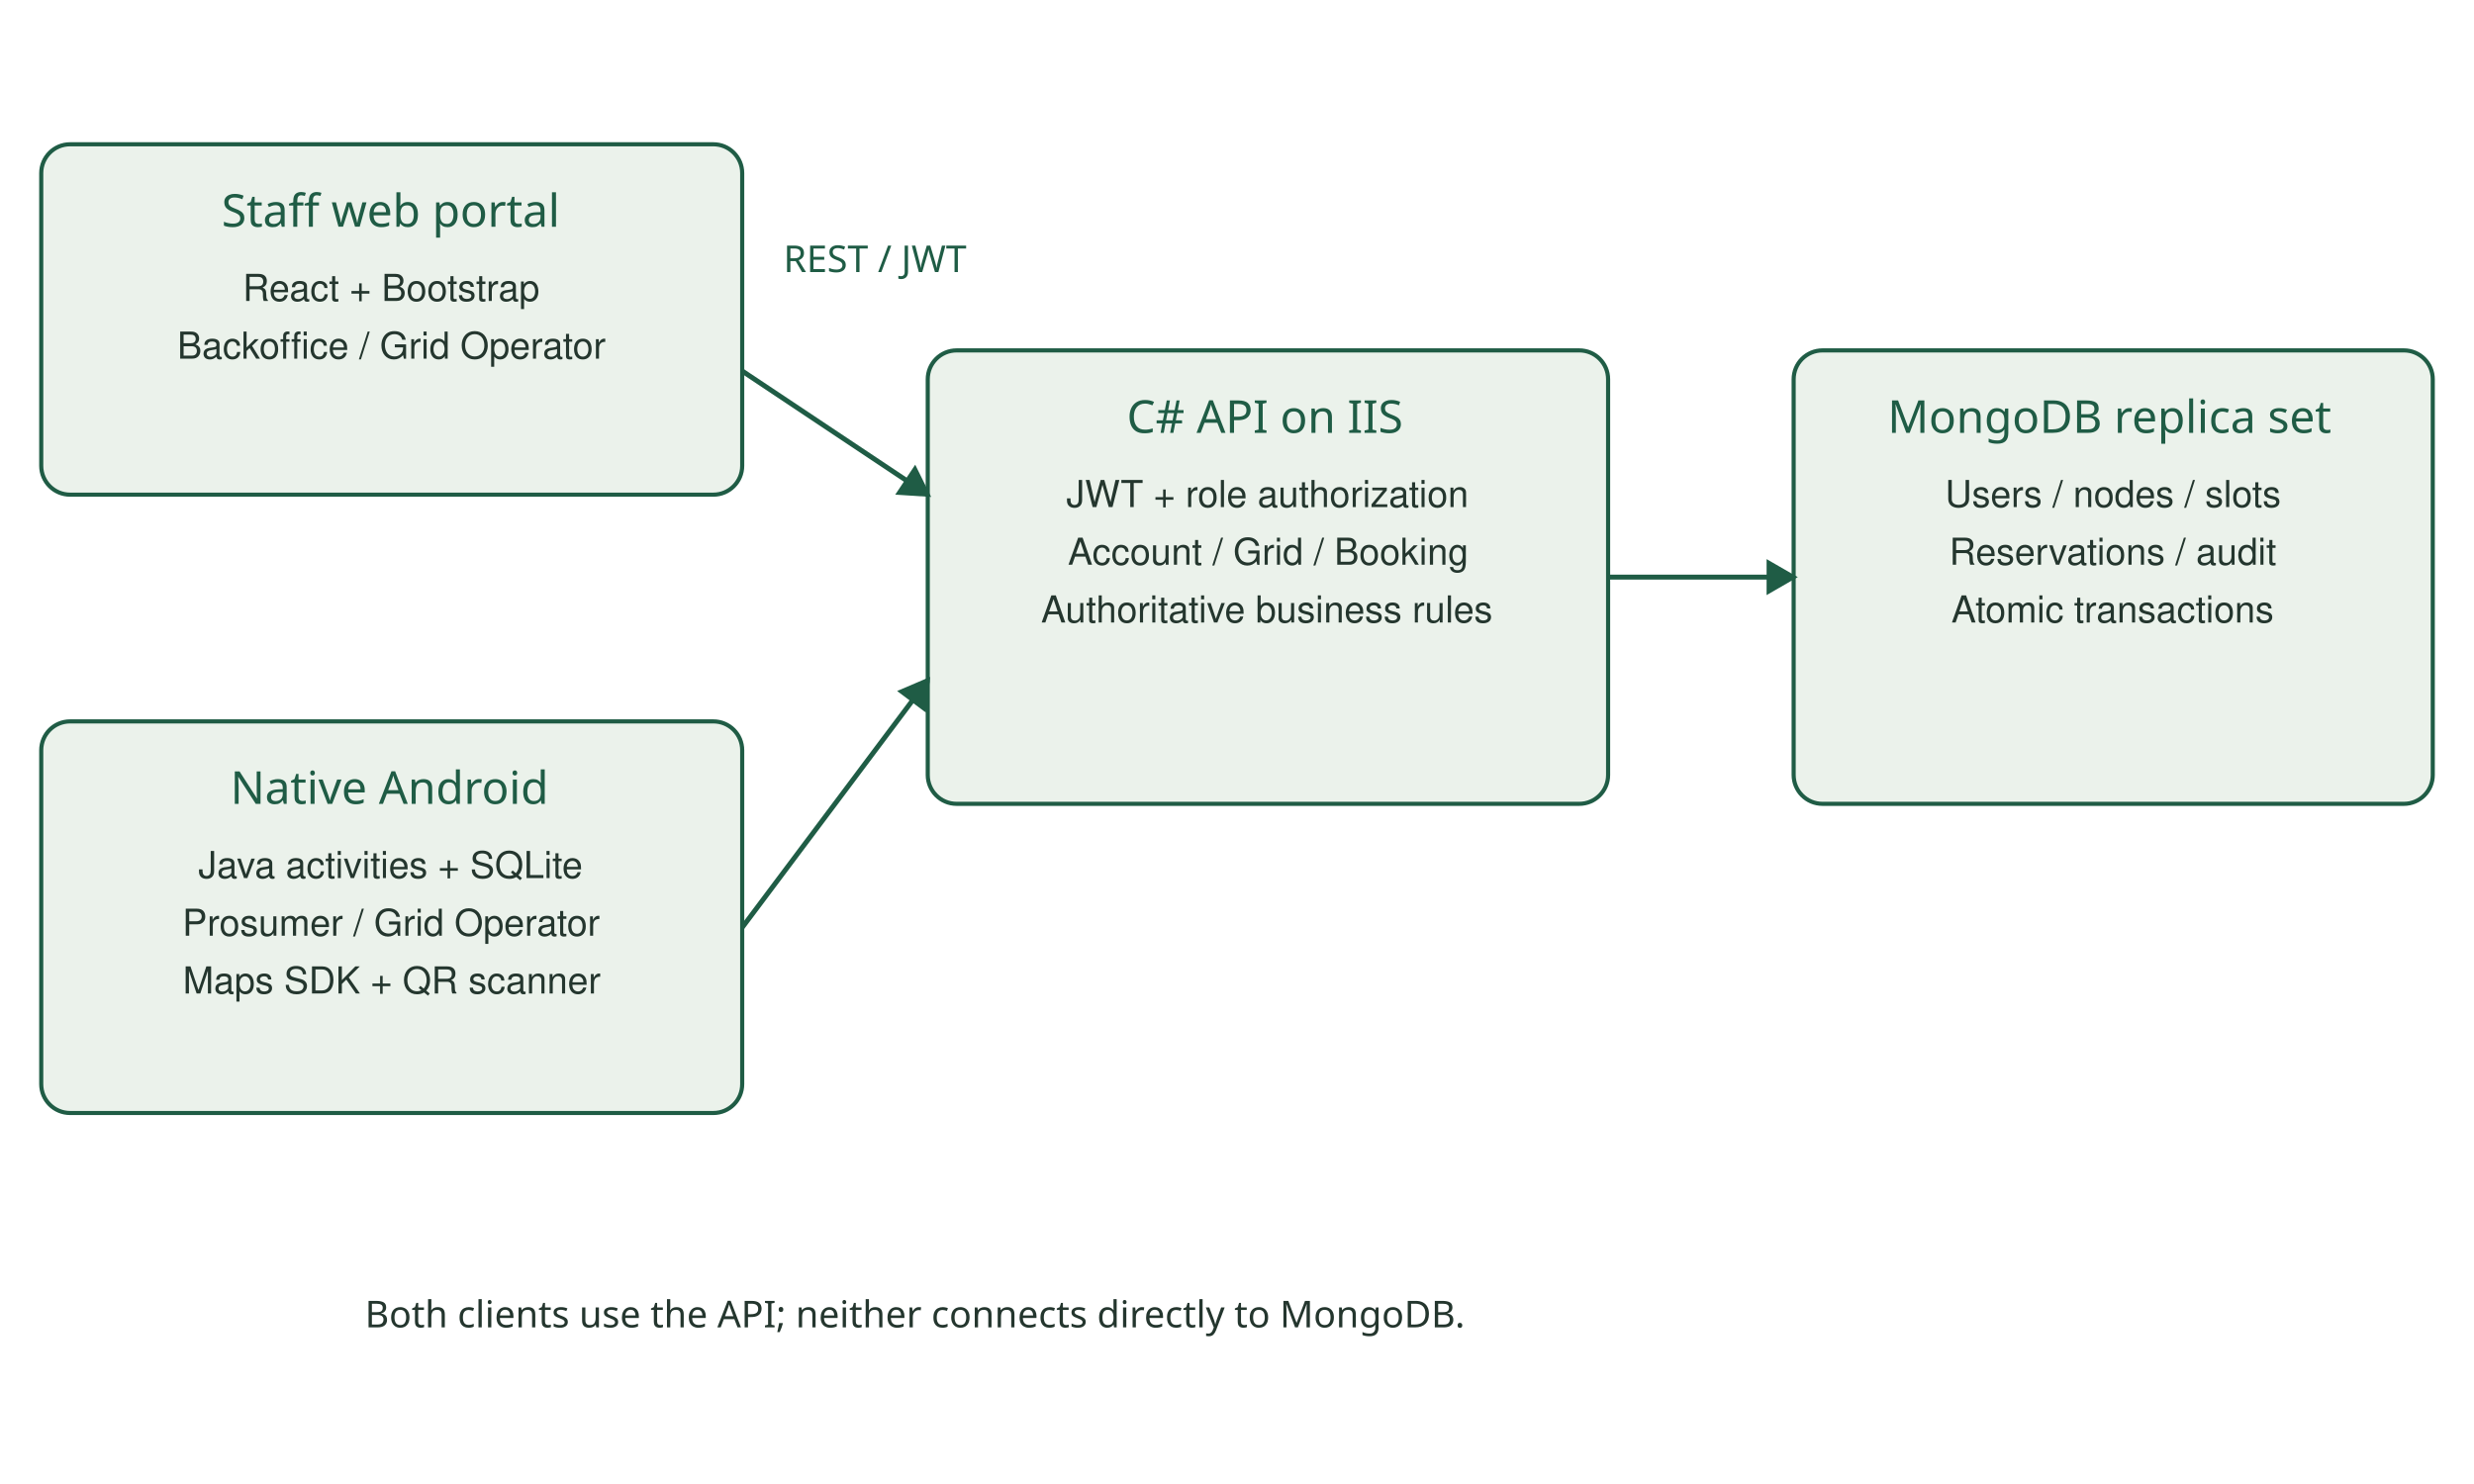
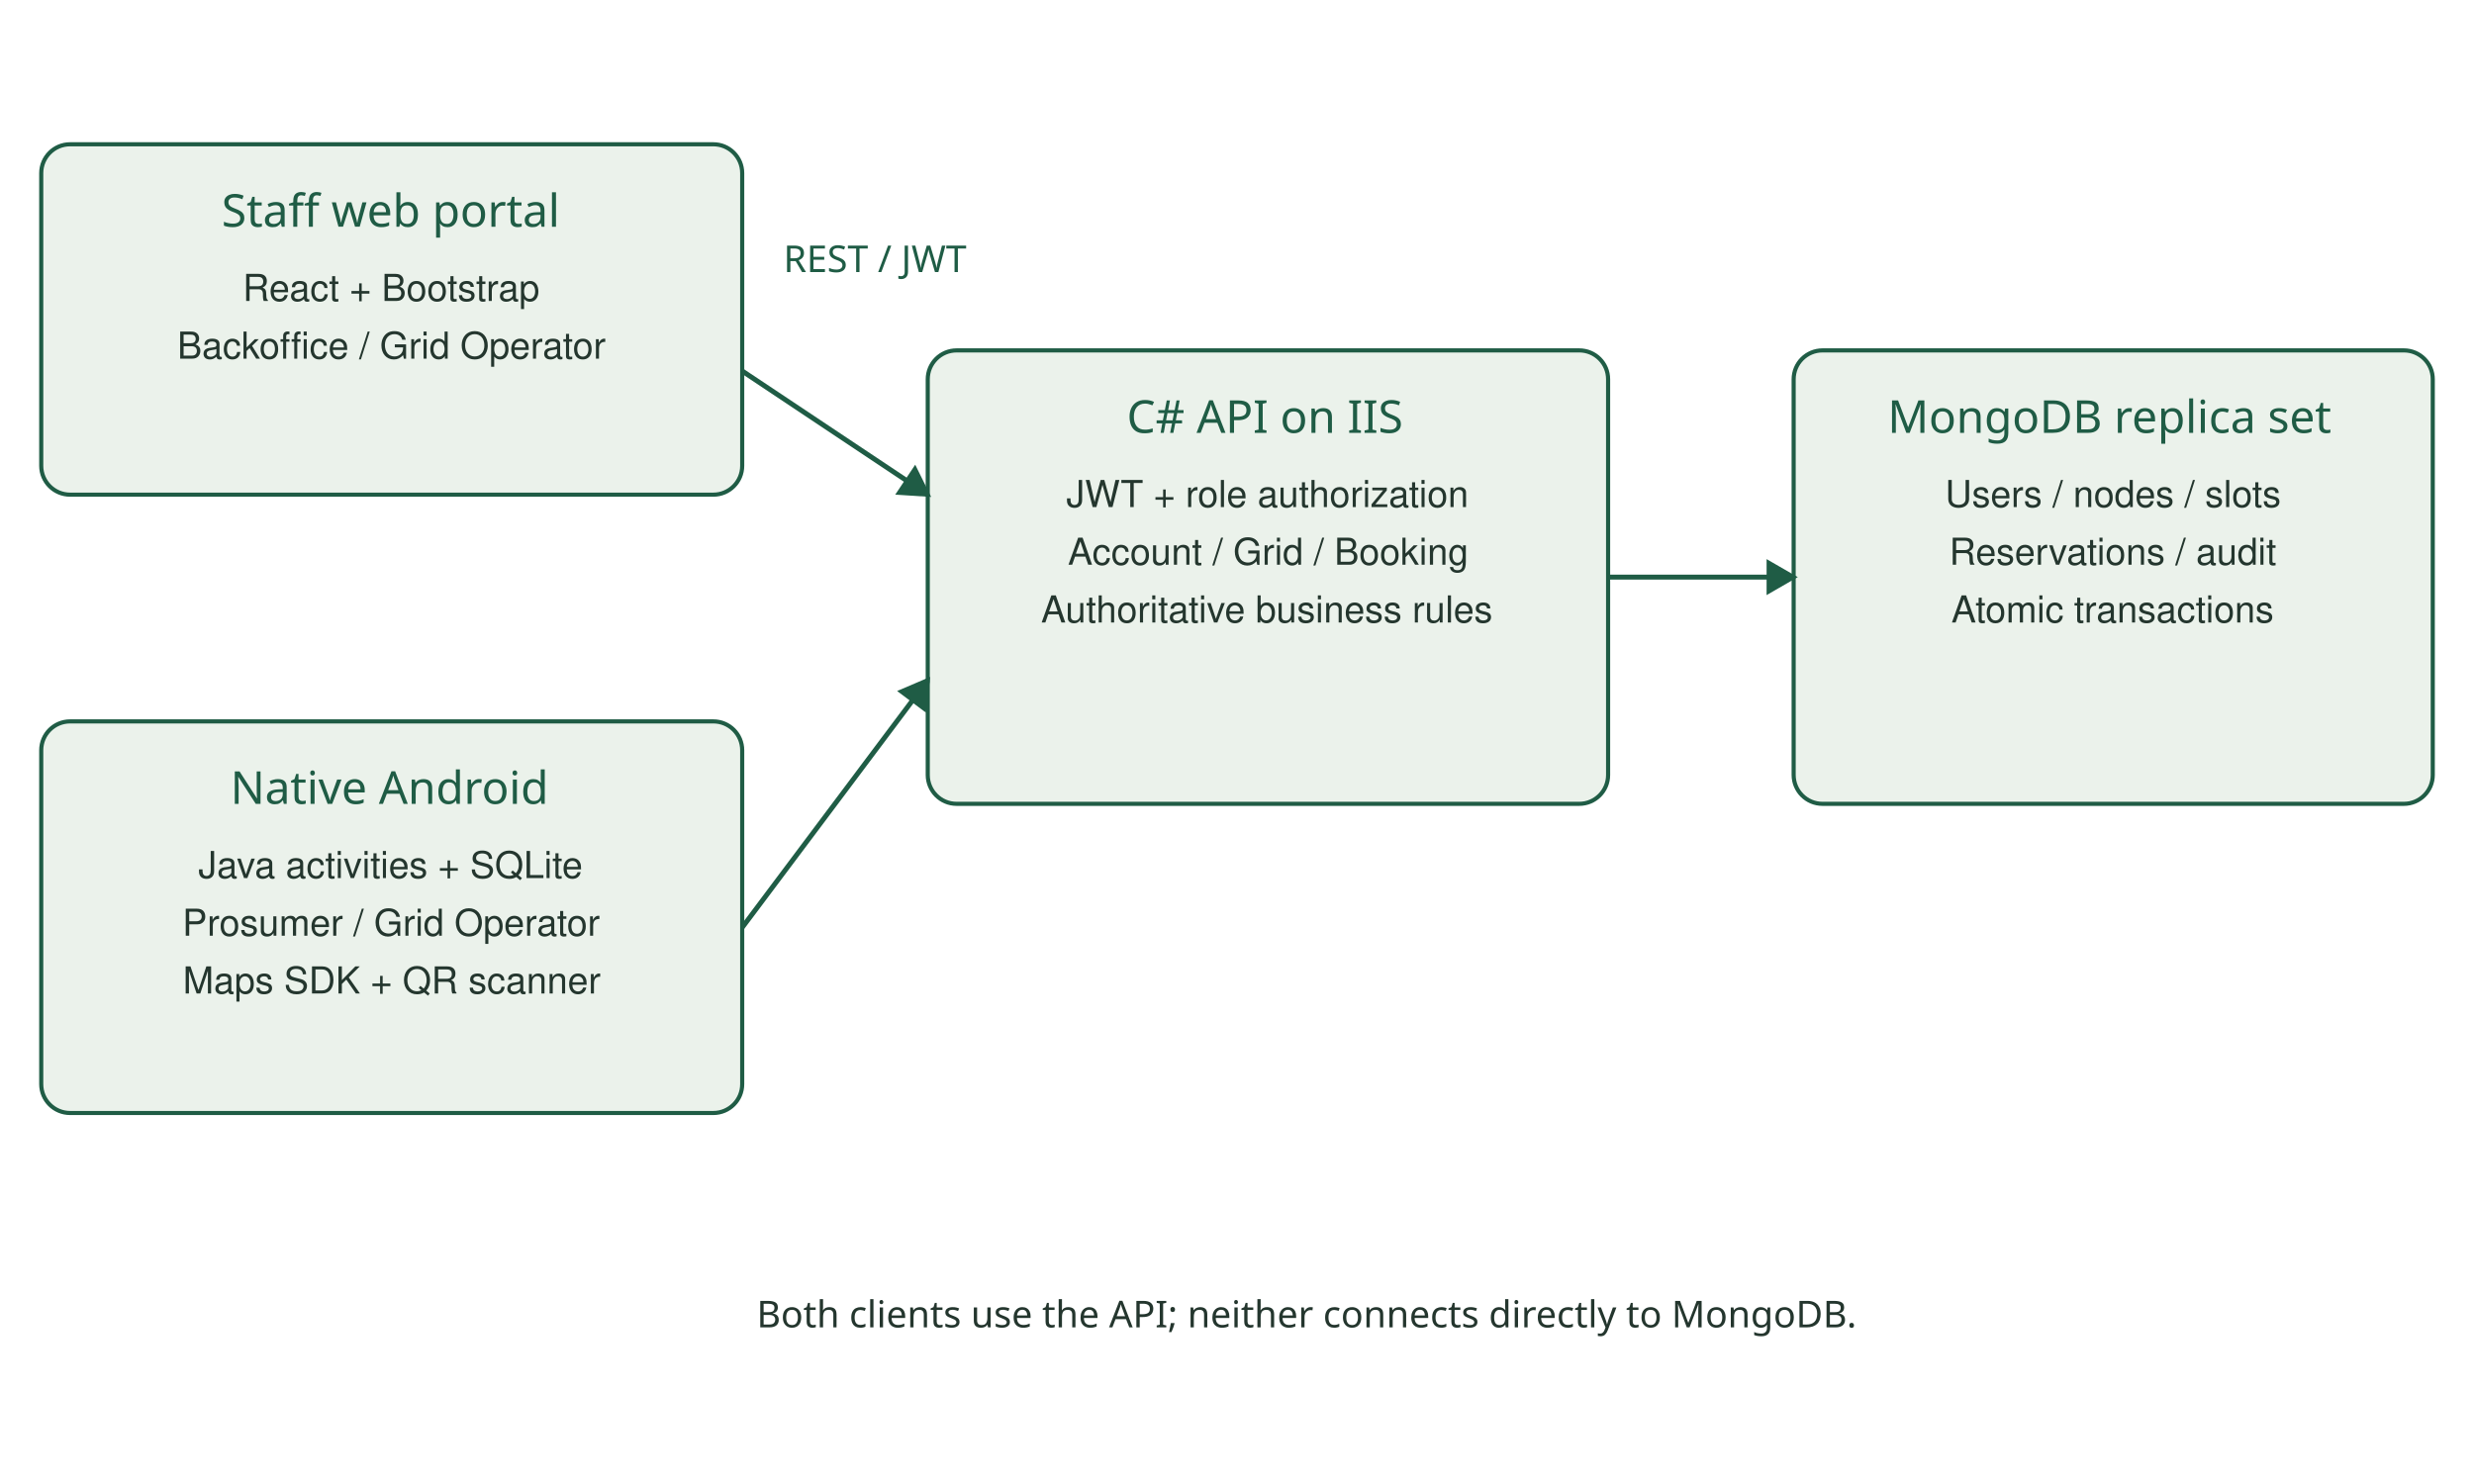
<svg xmlns="http://www.w3.org/2000/svg" width="600" height="360" preserveAspectRatio="xMinYMin meet" viewBox="0 0 600 360" version="1.0" fill-rule="evenodd">
  <clipPath id="clip">
    <rect x="0" y="0" width="600" height="360" />
  </clipPath>
  <g id="group" transform="scale(1,-1) translate(0,-360)" style="clip-path: url(#clip)">
    <g transform="">
      <rect x="10" y="240" width="170" height="85" rx="7" ry="7" style="stroke: rgb(12%,36%,27%); stroke-linecap: butt; stroke-width: 1; fill: rgb(92%,95%,92%); fill-rule: evenodd;" />
      <text x="53.744" y="305" style="font-family: Helvetica-Bold; font-size: 11px;fill: rgb(12%,36%,27%); stroke:none;" transform="translate(0,610) scale(1,-1)">Staff web portal</text>
      <text x="58.856" y="287" style="font-family: Helvetica; font-size: 9px;fill: rgb(14%,21%,18%); stroke:none;" transform="translate(0,574) scale(1,-1)">React + Bootstrap</text>
      <text x="42.98" y="273" style="font-family: Helvetica; font-size: 9px;fill: rgb(14%,21%,18%); stroke:none;" transform="translate(0,546) scale(1,-1)">Backoffice / Grid Operator</text>
      <rect x="10" y="90" width="170" height="95" rx="7" ry="7" style="stroke: rgb(12%,36%,27%); stroke-linecap: butt; stroke-width: 1; fill: rgb(92%,95%,92%); fill-rule: evenodd;" />
      <text x="55.884" y="165" style="font-family: Helvetica-Bold; font-size: 11px;fill: rgb(12%,36%,27%); stroke:none;" transform="translate(0,330) scale(1,-1)">Native Android</text>
      <text x="48.106" y="147" style="font-family: Helvetica; font-size: 9px;fill: rgb(14%,21%,18%); stroke:none;" transform="translate(0,294) scale(1,-1)">Java activities + SQLite</text>
      <text x="44.235" y="133" style="font-family: Helvetica; font-size: 9px;fill: rgb(14%,21%,18%); stroke:none;" transform="translate(0,266) scale(1,-1)">Prosumer / Grid Operator</text>
      <text x="44.357" y="119" style="font-family: Helvetica; font-size: 9px;fill: rgb(14%,21%,18%); stroke:none;" transform="translate(0,238) scale(1,-1)">Maps SDK + QR scanner</text>
      <rect x="225" y="165" width="165" height="110" rx="7" ry="7" style="stroke: rgb(12%,36%,27%); stroke-linecap: butt; stroke-width: 1; fill: rgb(92%,95%,92%); fill-rule: evenodd;" />
      <text x="273.268" y="255" style="font-family: Helvetica-Bold; font-size: 11px;fill: rgb(12%,36%,27%); stroke:none;" transform="translate(0,510) scale(1,-1)">C# API on IIS</text>
      <text x="258.608" y="237" style="font-family: Helvetica; font-size: 9px;fill: rgb(14%,21%,18%); stroke:none;" transform="translate(0,474) scale(1,-1)">JWT + role authorization</text>
      <text x="258.976" y="223" style="font-family: Helvetica; font-size: 9px;fill: rgb(14%,21%,18%); stroke:none;" transform="translate(0,446) scale(1,-1)">Account / Grid / Booking</text>
      <text x="252.478" y="209" style="font-family: Helvetica; font-size: 9px;fill: rgb(14%,21%,18%); stroke:none;" transform="translate(0,418) scale(1,-1)">Authoritative business rules</text>
      <rect x="435" y="165" width="155" height="110" rx="7" ry="7" style="stroke: rgb(12%,36%,27%); stroke-linecap: butt; stroke-width: 1; fill: rgb(92%,95%,92%); fill-rule: evenodd;" />
      <text x="457.797" y="255" style="font-family: Helvetica-Bold; font-size: 11px;fill: rgb(12%,36%,27%); stroke:none;" transform="translate(0,510) scale(1,-1)">MongoDB replica set</text>
      <text x="471.735" y="237" style="font-family: Helvetica; font-size: 9px;fill: rgb(14%,21%,18%); stroke:none;" transform="translate(0,474) scale(1,-1)">Users / nodes / slots</text>
      <text x="472.733" y="223" style="font-family: Helvetica; font-size: 9px;fill: rgb(14%,21%,18%); stroke:none;" transform="translate(0,446) scale(1,-1)">Reservations / audit</text>
      <text x="473.238" y="209" style="font-family: Helvetica; font-size: 9px;fill: rgb(14%,21%,18%); stroke:none;" transform="translate(0,418) scale(1,-1)">Atomic transactions</text>
      <path d="M 180,270 L 225,240 Z" style="stroke: rgb(12%,36%,27%); stroke-linecap: butt; stroke-width: 1.2;" />
      <polygon points="225 240, 221.897 246.275, 218.014 240.451" style="stroke: rgb(12%,36%,27%); stroke-linecap: butt; stroke-width: 1; fill: rgb(12%,36%,27%); fill-rule: evenodd;" />
      <path d="M 180,135 L 225,195 Z" style="stroke: rgb(12%,36%,27%); stroke-linecap: butt; stroke-width: 1.2;" />
      <polygon points="225 195, 218.563 192.25, 224.163 188.05" style="stroke: rgb(12%,36%,27%); stroke-linecap: butt; stroke-width: 1; fill: rgb(12%,36%,27%); fill-rule: evenodd;" />
      <path d="M 390,220 L 435,220 Z" style="stroke: rgb(12%,36%,27%); stroke-linecap: butt; stroke-width: 1.2;" />
      <polygon points="435 220, 428.938 223.5, 428.938 216.5" style="stroke: rgb(12%,36%,27%); stroke-linecap: butt; stroke-width: 1; fill: rgb(12%,36%,27%); fill-rule: evenodd;" />
      <text x="190" y="294" style="font-family: Times-Roman; font-size: 9px;fill: rgb(12%,36%,27%); stroke:none;" transform="translate(0,588) scale(1,-1)">REST / JWT</text>
-       <text x="88.508" y="38" style="font-family: Times-Roman; font-size: 9px;fill: rgb(14%,21%,18%); stroke:none;" transform="translate(0,76) scale(1,-1)">Both clients use the API; neither connects directly to MongoDB.</text>
+       <text x="183.508" y="38" style="font-family: Times-Roman; font-size: 9px;fill: rgb(14%,21%,18%); stroke:none;" transform="translate(0,76) scale(1,-1)">Both clients use the API; neither connects directly to MongoDB.</text>
    </g>
  </g>
</svg>
